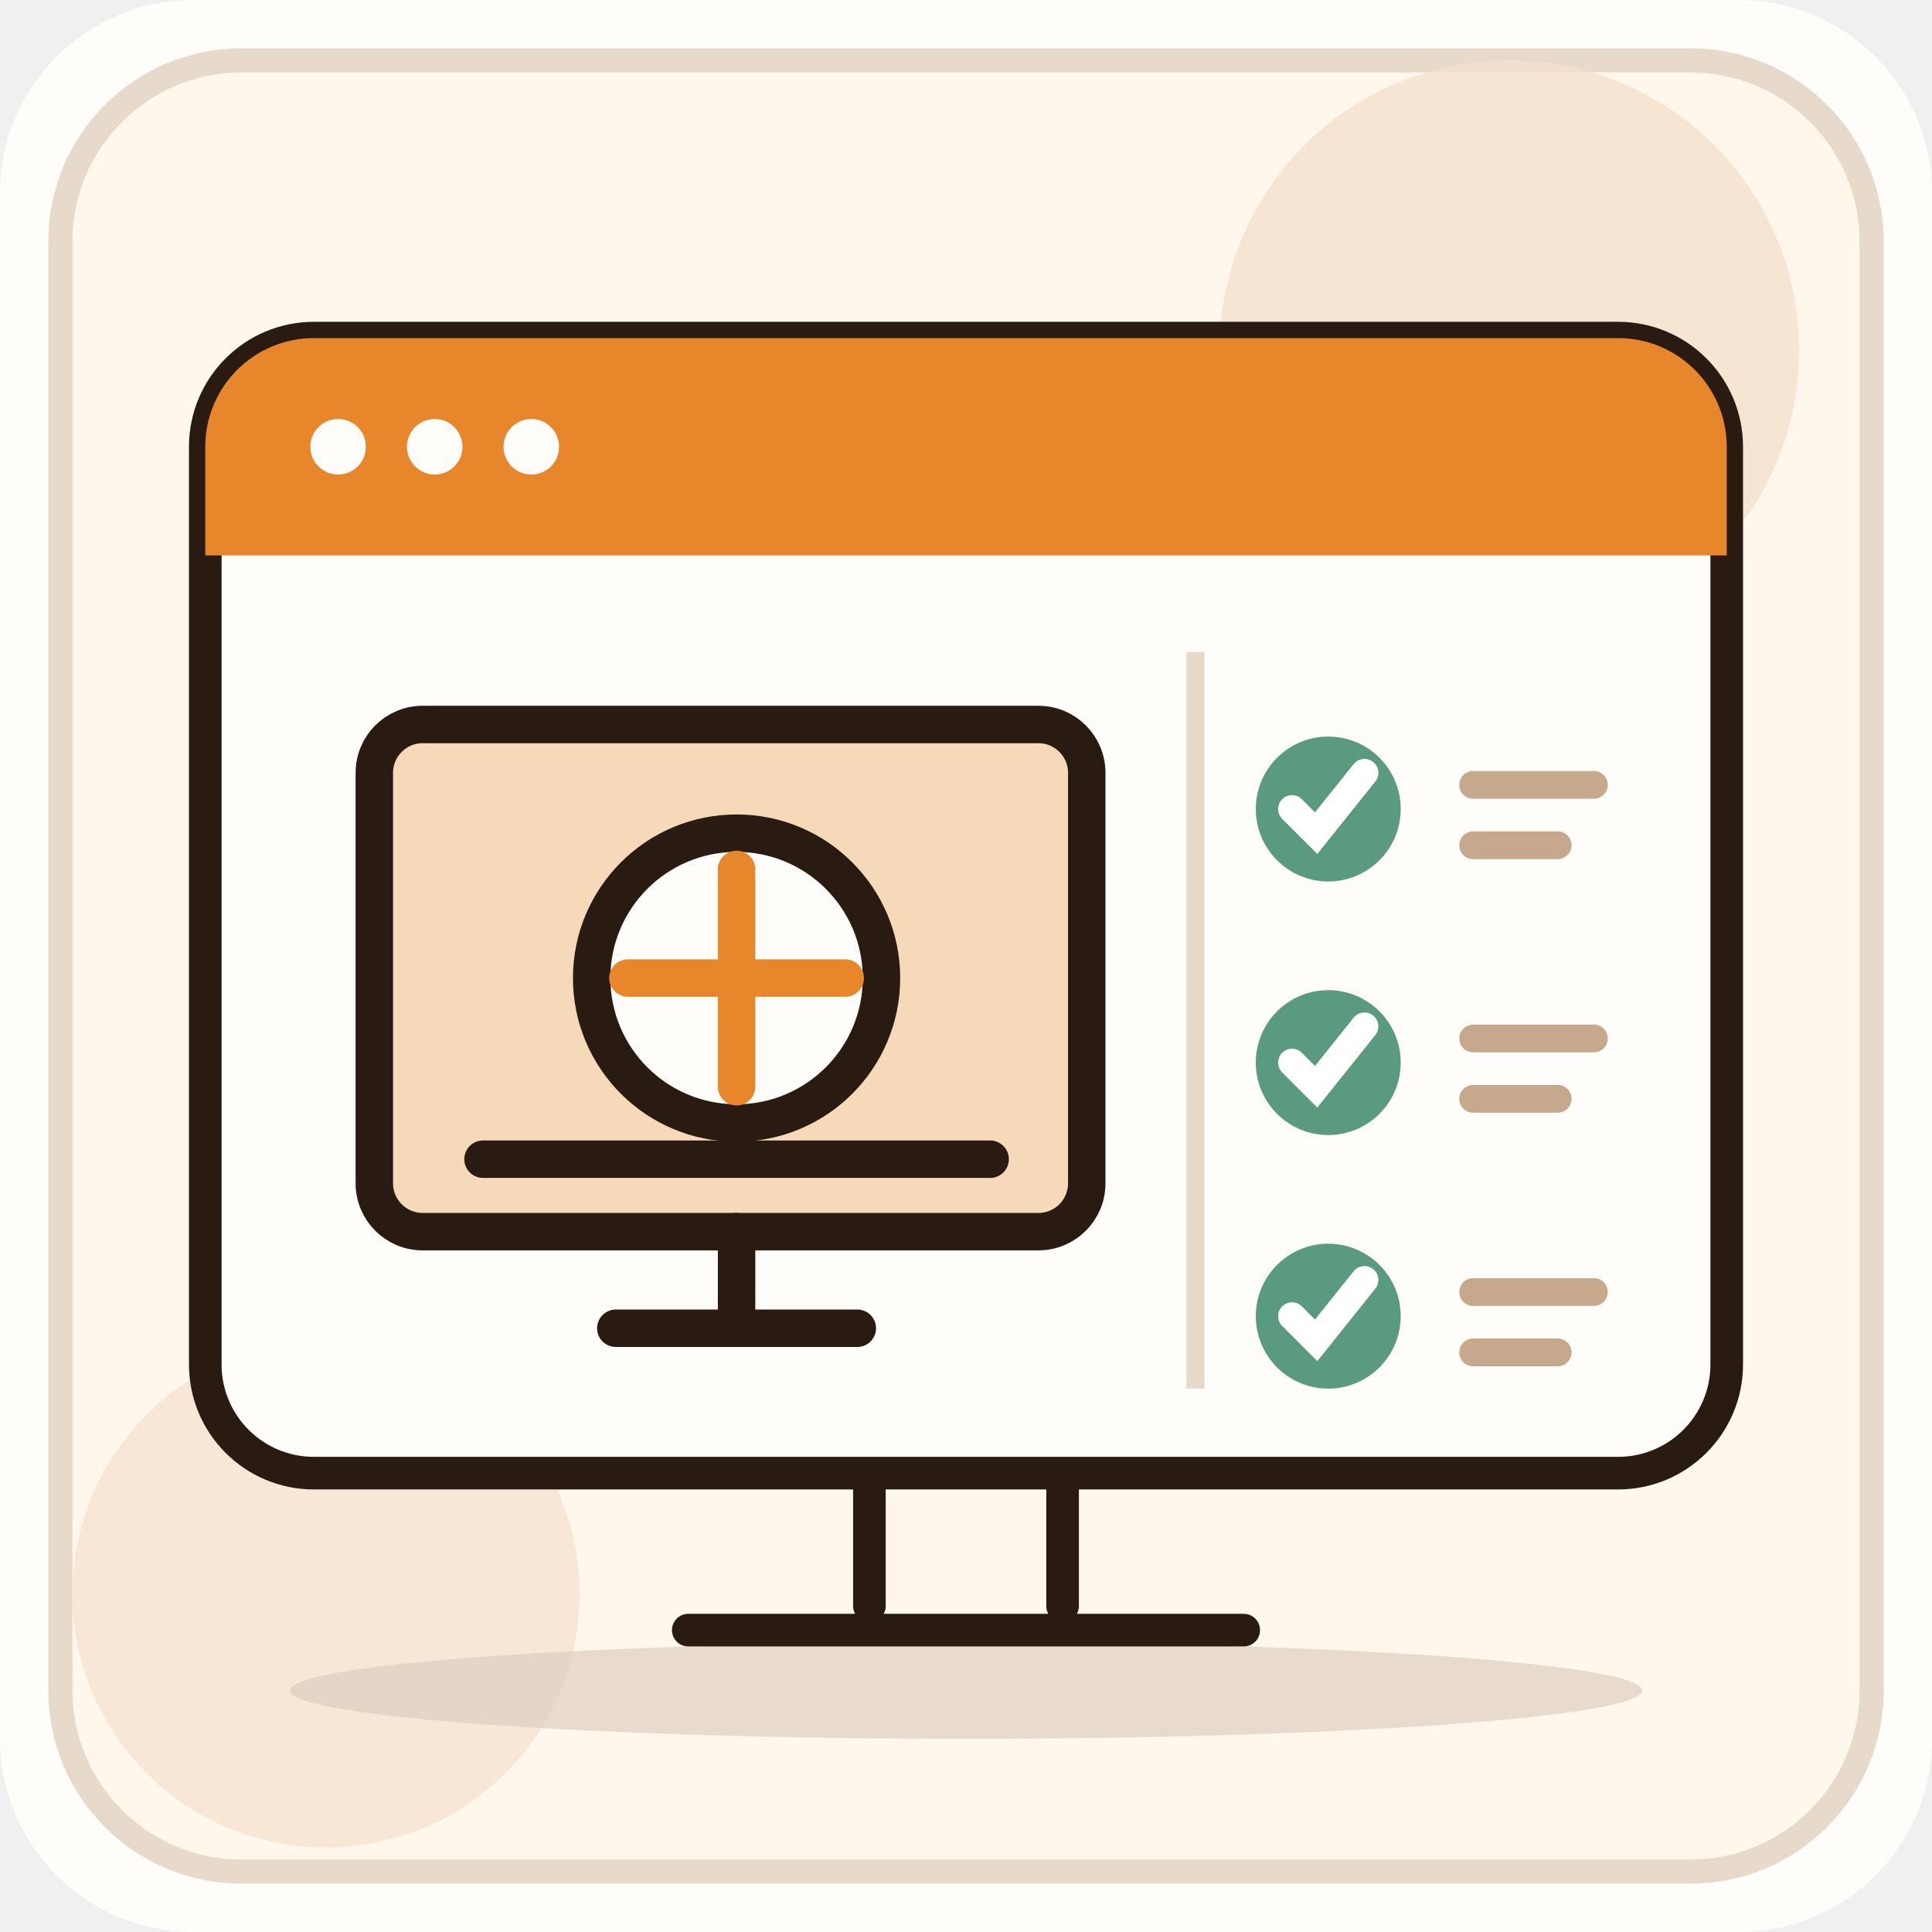
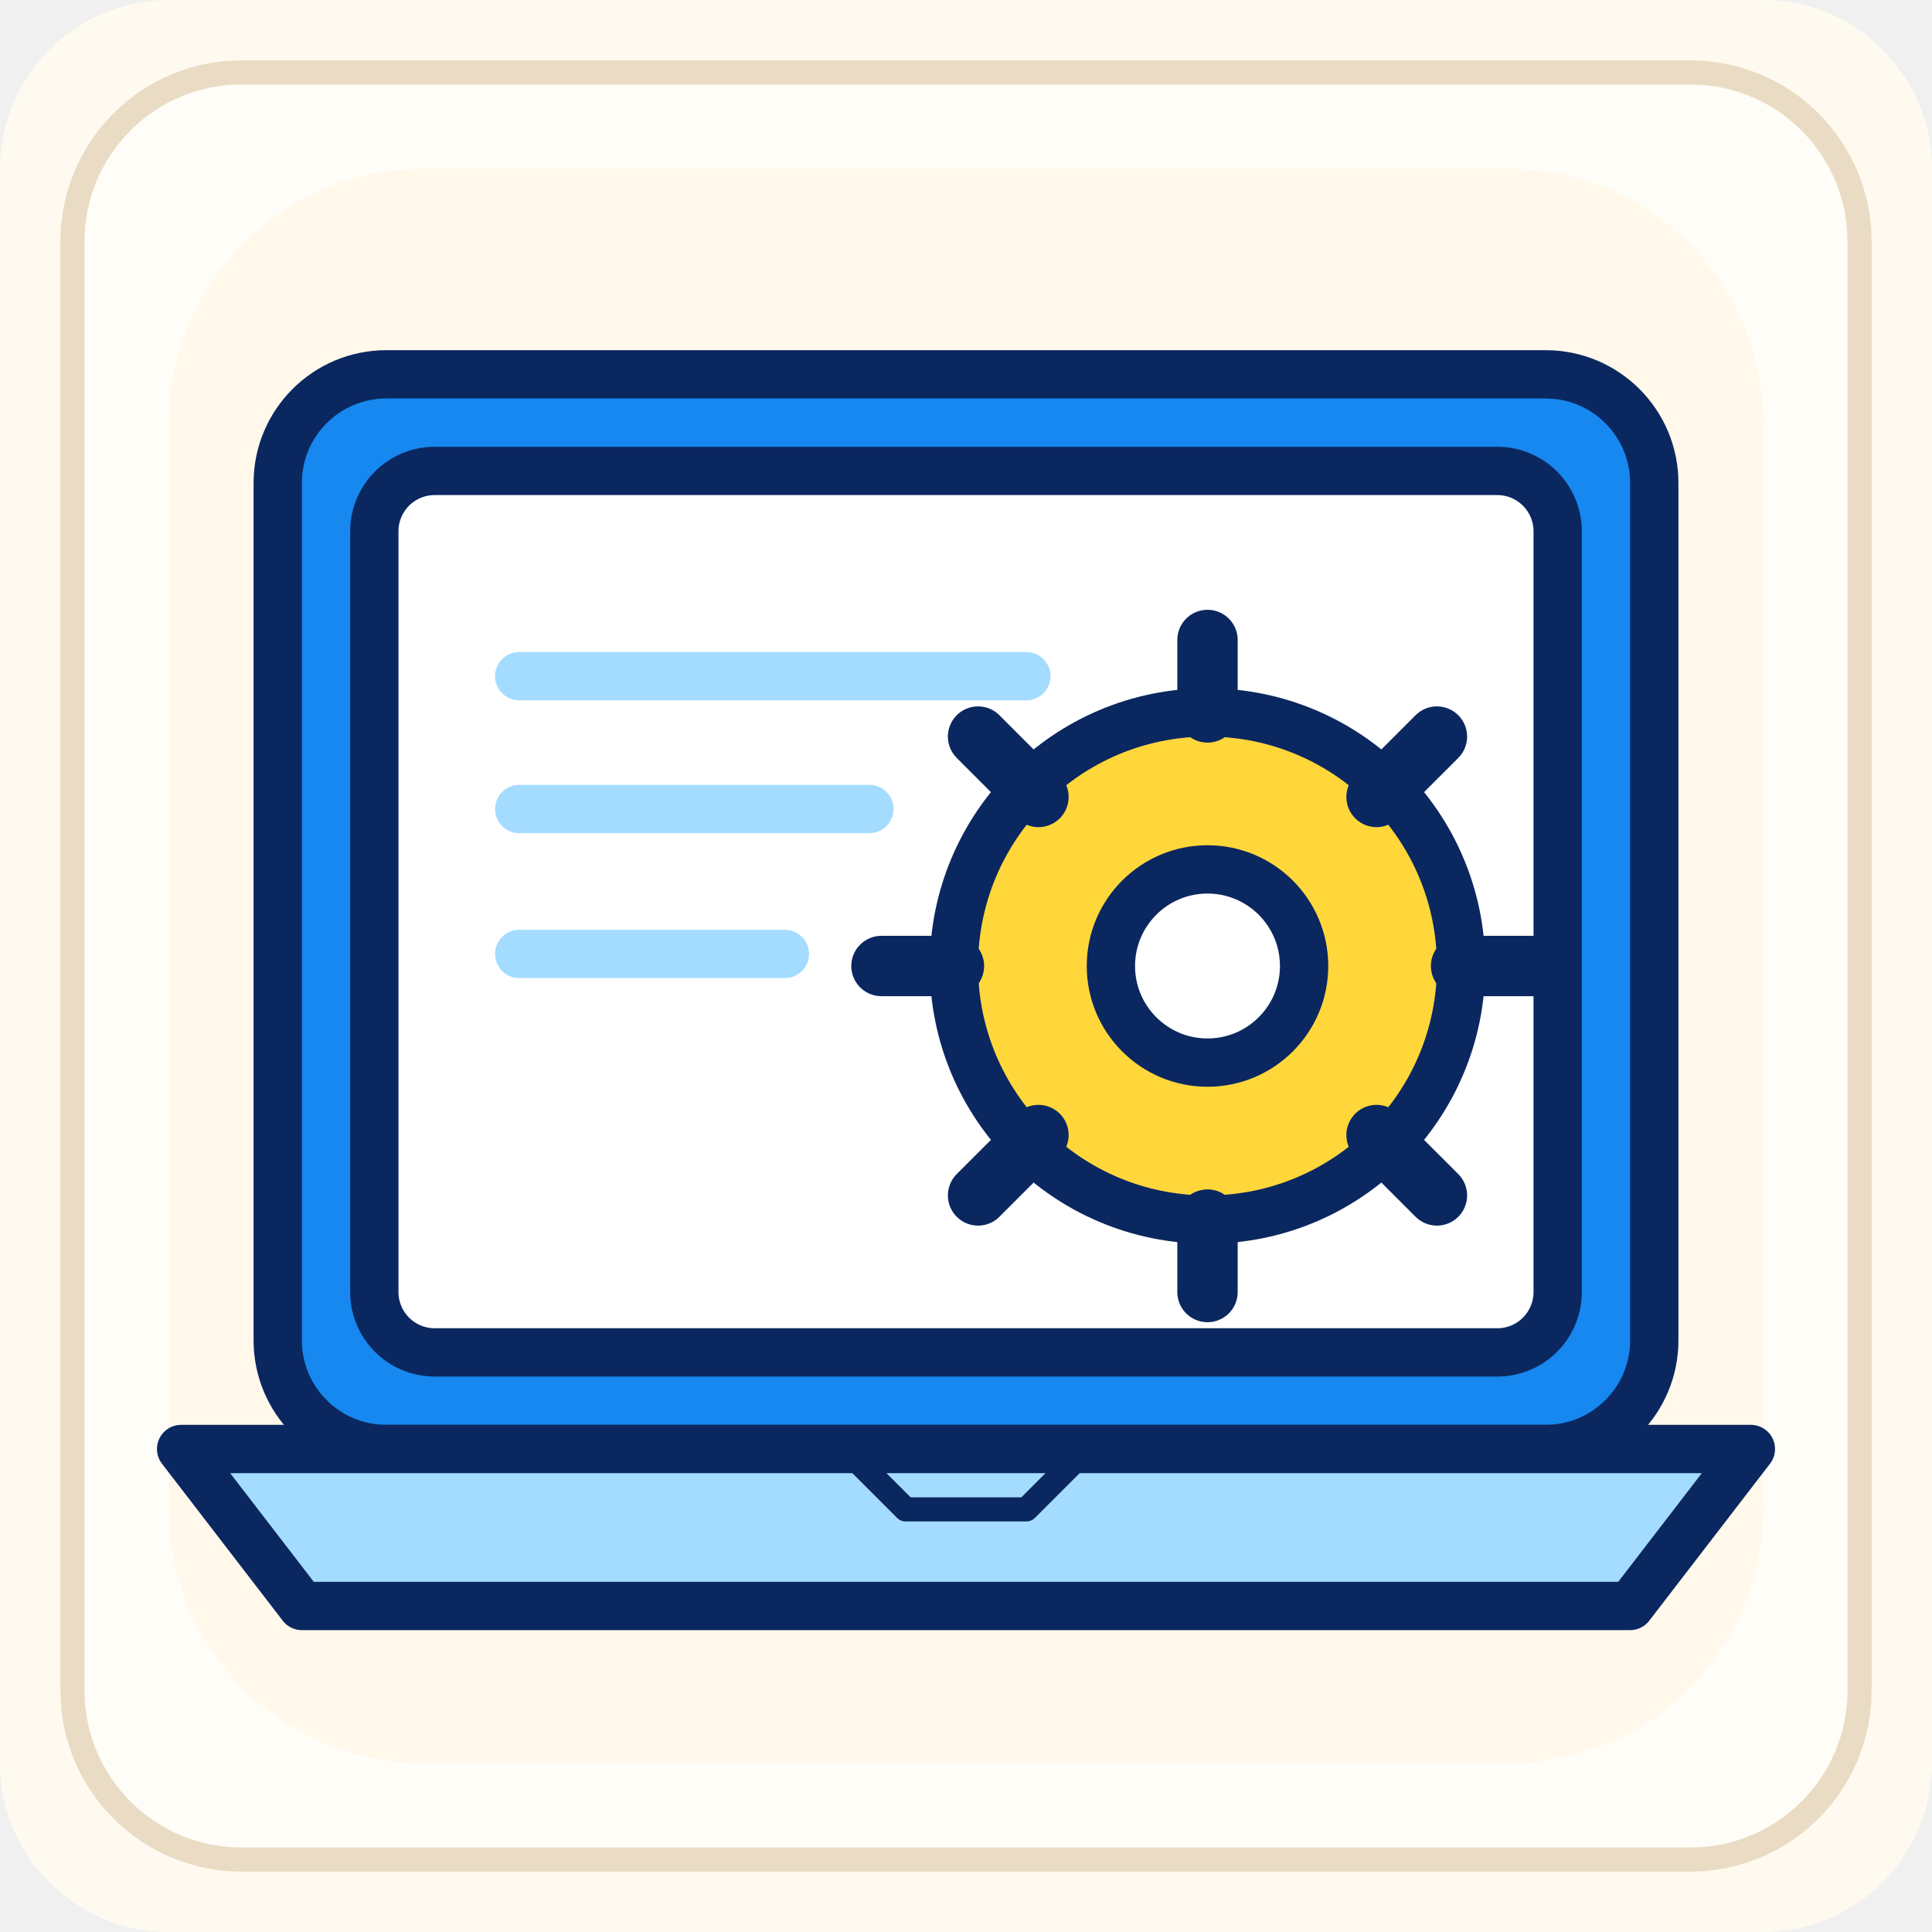
<svg xmlns="http://www.w3.org/2000/svg" width="160" height="160" viewBox="0 0 160 160" aria-hidden="true">
-   <rect width="160" height="160" rx="16" fill="#FFFDF9" />
-   <rect x="5" y="5" width="150" height="150" rx="15" fill="#FFF6EC" stroke="#E8DACB" stroke-width="2" />
-   <circle cx="125" cy="29" r="24" fill="#F4DFCC" opacity=".75" />
-   <circle cx="27" cy="132" r="21" fill="#F4DFCC" opacity=".65" />
-   <ellipse cx="80" cy="140" rx="56" ry="4" fill="#D9CABB" opacity=".6" />
-   <rect x="17" y="28" width="126" height="94" rx="9" fill="#FFFDF9" stroke="#2A1B12" stroke-width="2.7" />
-   <path d="M26 28H134a9 9 0 0 1 9 9v9H17v-9a9 9 0 0 1 9-9Z" fill="#E8862B" />
-   <circle cx="28" cy="37" r="2.3" fill="#FFFDF9" />
-   <circle cx="36" cy="37" r="2.3" fill="#FFFDF9" />
-   <circle cx="44" cy="37" r="2.3" fill="#FFFDF9" />
-   <g transform="translate(27 53)" stroke="#2A1B12" stroke-width="3.1" stroke-linecap="round" stroke-linejoin="round">
-     <rect x="4" y="7" width="59" height="42" rx="4" fill="#F5D9B8" />
-     <path d="M24 57h20m-10-8v8" fill="none" />
-     <circle cx="34" cy="28" r="12" fill="#FFFDF9" />
-     <path d="M34 19v18m-9-9h18" stroke="#E8862B" />
-     <path d="M13 43h42" fill="none" />
+   <rect width="160" height="160" rx="14" fill="#FFFAF0" />
+   <rect x="6" y="6" width="148" height="148" rx="14" fill="#FFFDF7" stroke="#EADCC4" stroke-width="2" />
+   <rect x="14" y="14" width="132" height="132" rx="21" fill="#FFF7E5" opacity=".7" />
+   <g stroke="#0B2760" stroke-width="4" stroke-linejoin="round" stroke-linecap="round">
+     <rect x="23" y="31" width="114" height="89" rx="9" fill="#1688EF" />
+     <rect x="31" y="39" width="98" height="73" rx="5" fill="#FFFFFF" />
+     <path d="M43 56h42M43 67h29M43 79h22" stroke="#A4DCFF" stroke-width="4" />
+     <circle cx="100" cy="80" r="21" fill="#FFD73B" />
+     <circle cx="100" cy="80" r="8" fill="#FFFFFF" />
+     <path d="M100 53v6m0 42v6M73 80h6m42 0h6M81 61l5 5m28 28 5 5M119 61l-5 5M86 94l-5 5" stroke-width="5" />
+     <path d="M15 120h130l-10 13H25Z" fill="#A4DCFF" />
+     <path d="M70 120l5 5h10l5-5" fill="none" stroke-width="2" />
  </g>
-   <path d="M99 54v61" stroke="#E8DACB" stroke-width="1.5" />
-   <g stroke-width="2.3" stroke-linecap="round" fill="none">
-     <circle cx="110" cy="67" r="6" fill="#5A9B80" stroke="none" />
-     <path d="m107 67 2 2 4-5" stroke="#fff" />
-     <path d="M122 65h10M122 70h7" stroke="#C6A98D" />
-     <circle cx="110" cy="88" r="6" fill="#5A9B80" stroke="none" />
-     <path d="m107 88 2 2 4-5" stroke="#fff" />
-     <path d="M122 86h10M122 91h7" stroke="#C6A98D" />
-     <circle cx="110" cy="109" r="6" fill="#5A9B80" stroke="none" />
-     <path d="m107 109 2 2 4-5" stroke="#fff" />
-     <path d="M122 107h10M122 112h7" stroke="#C6A98D" />
-   </g>
-   <path d="M72 123v10m16-10v10M57 135h46" stroke="#2A1B12" stroke-width="2.7" fill="none" stroke-linecap="round" />
</svg>
